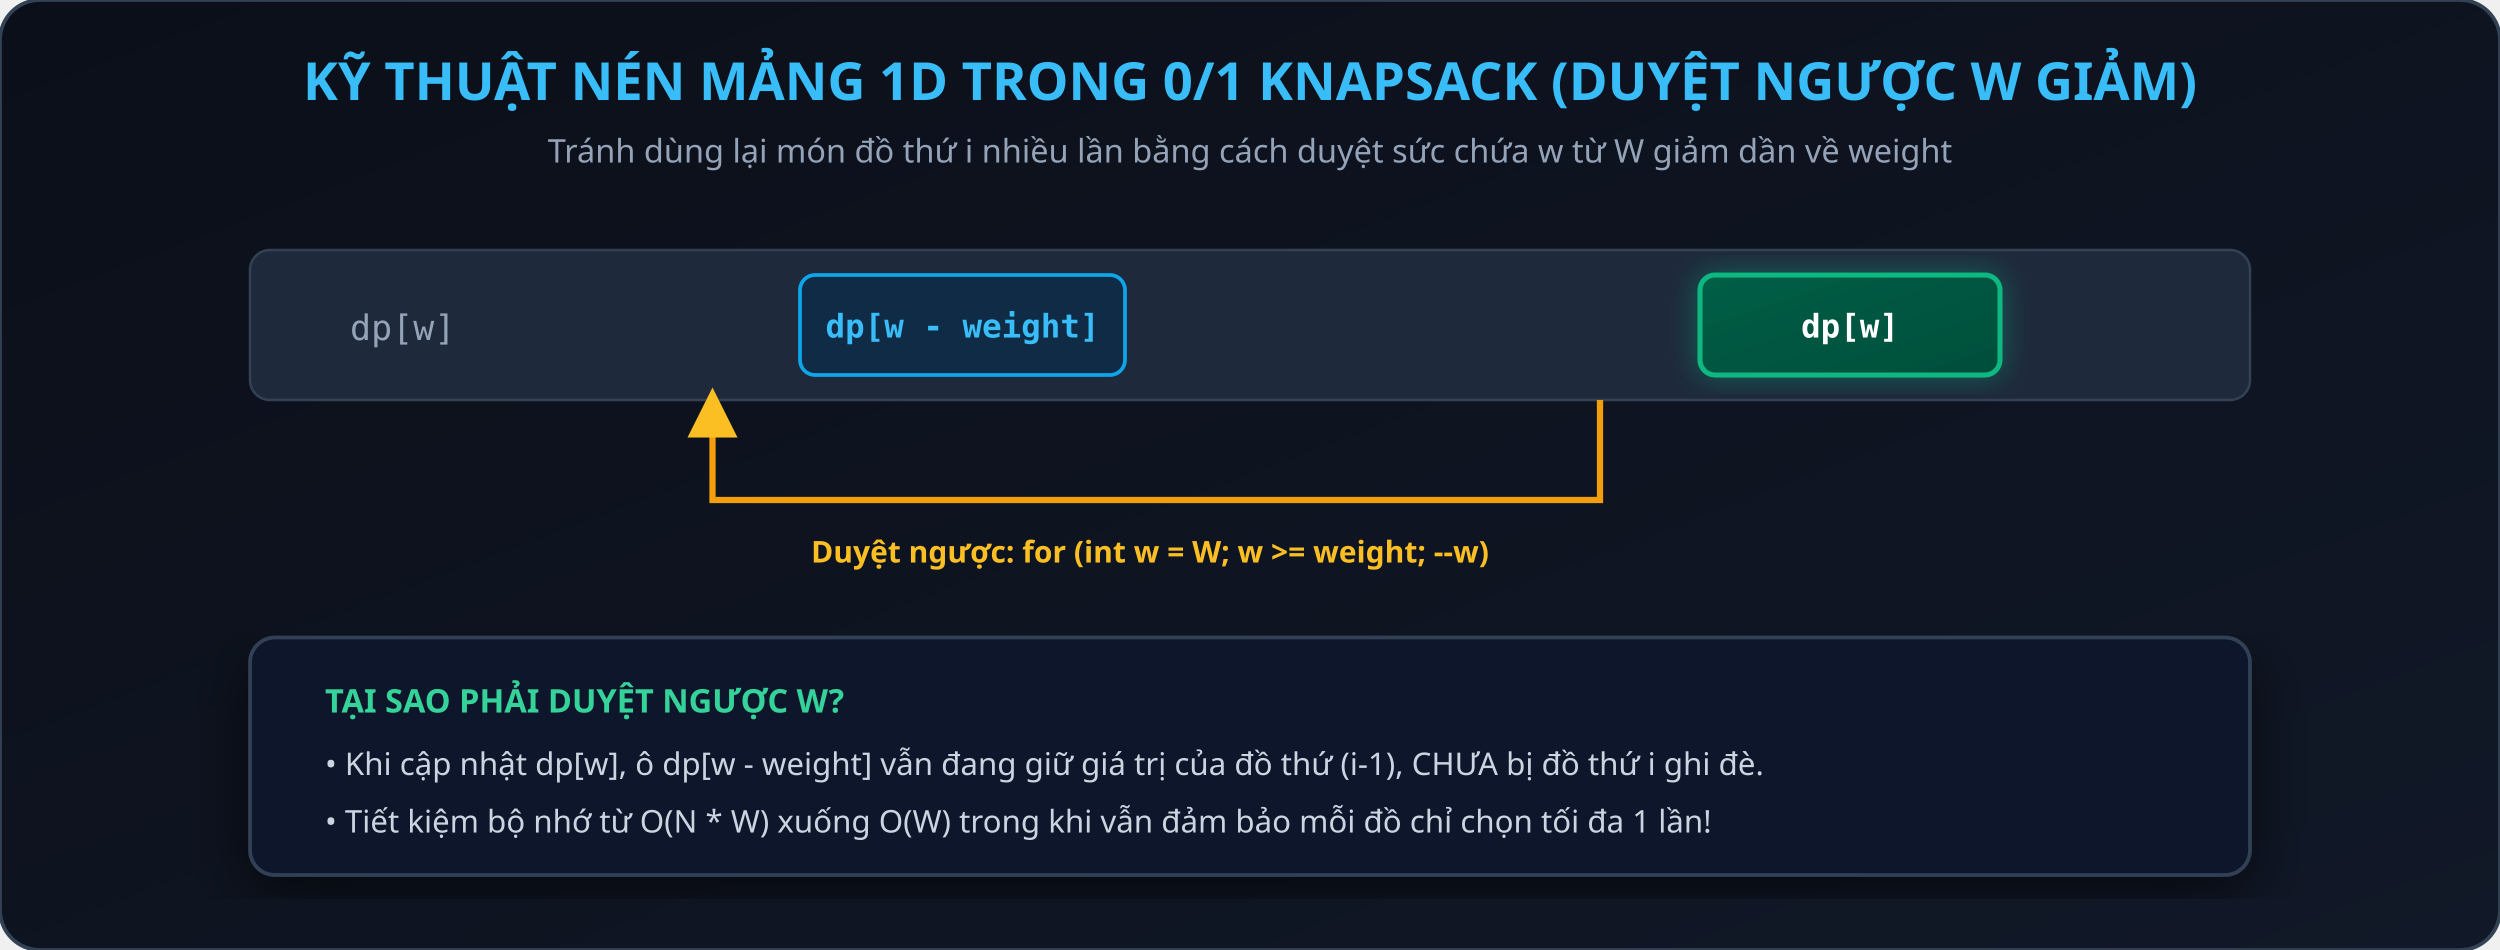
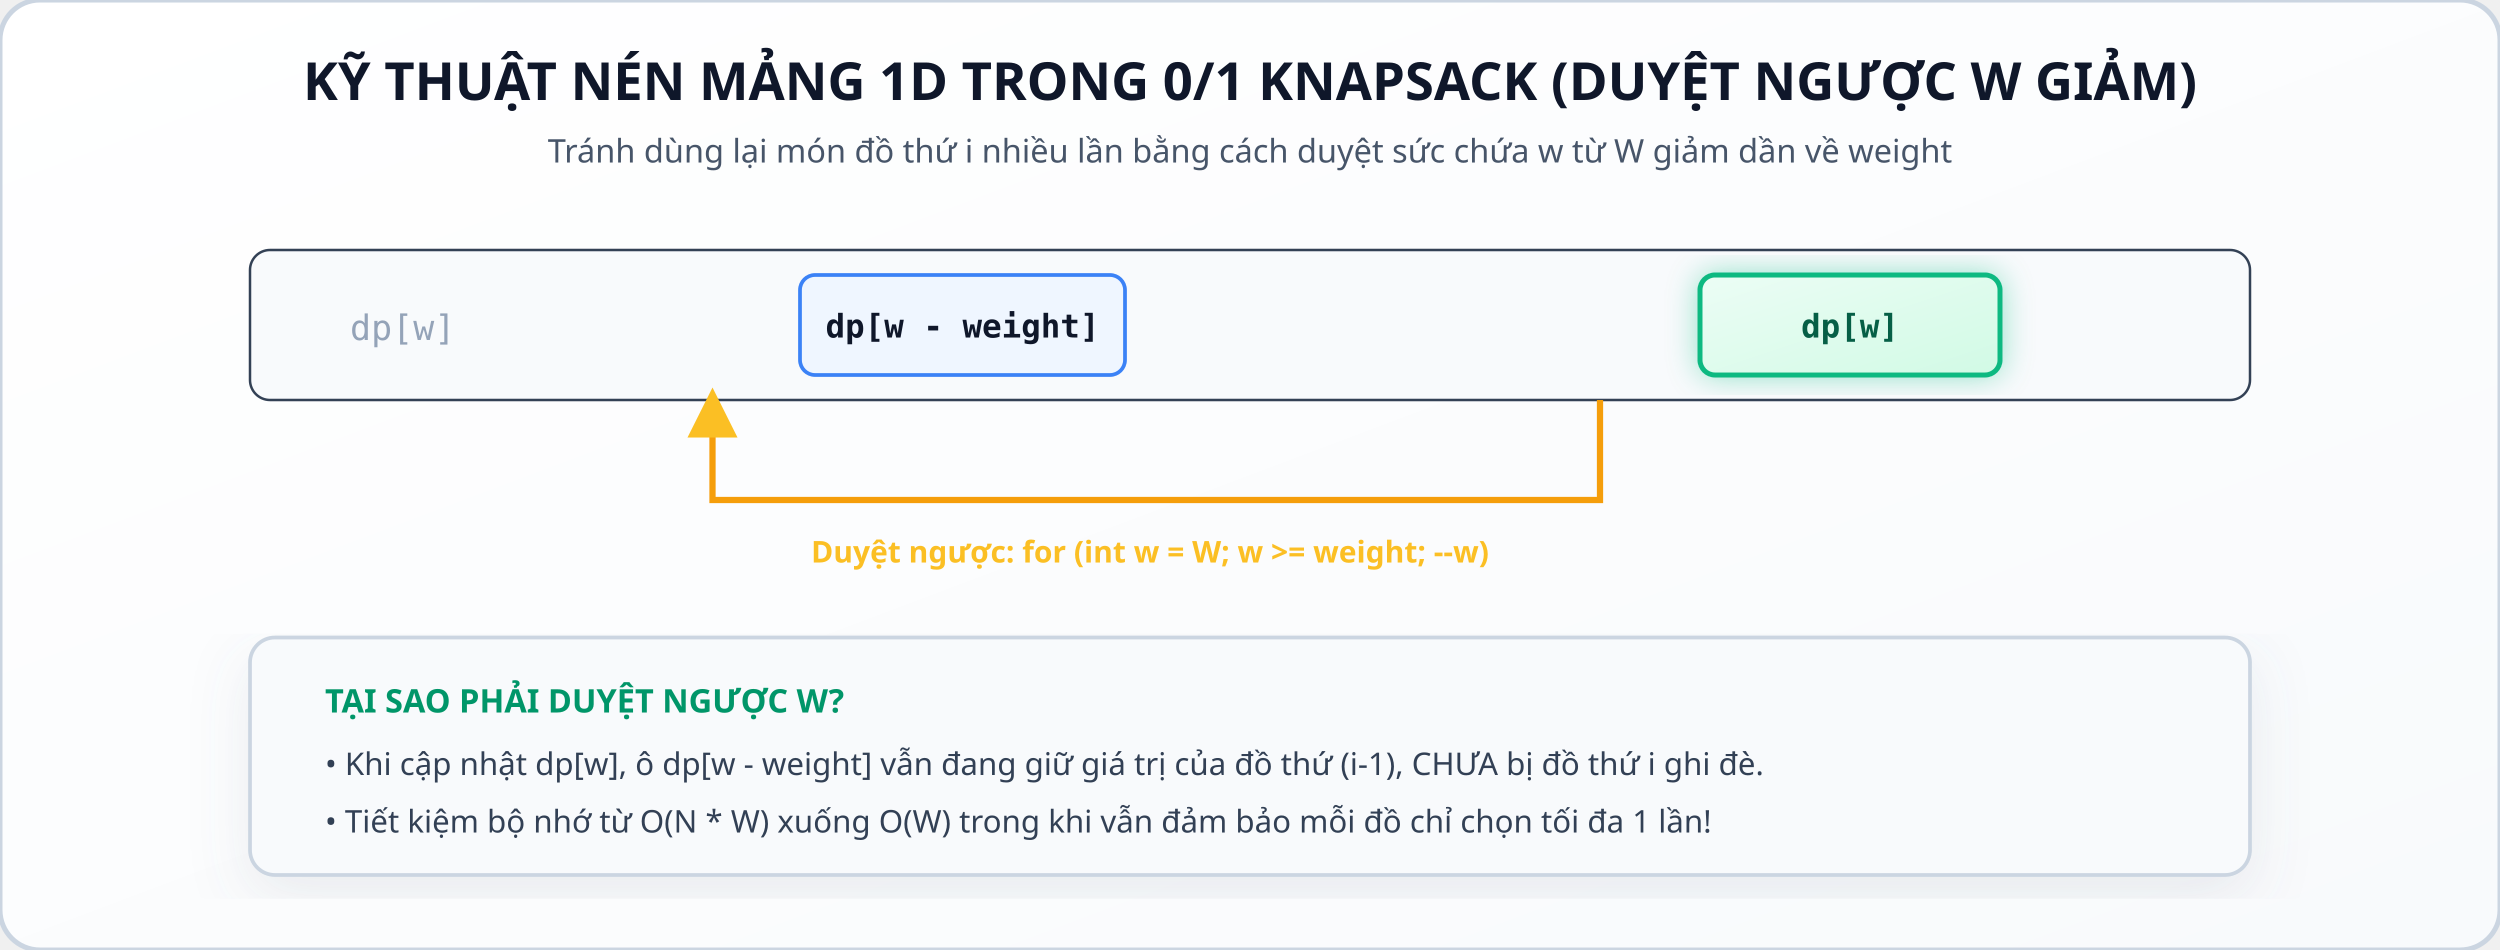
<svg xmlns="http://www.w3.org/2000/svg" viewBox="0 0 1000 380" width="100%" height="100%">
  <defs>
    <linearGradient id="bgGrad" x1="0%" y1="0%" x2="100%" y2="100%">
-       <stop offset="0%" stop-color="#0b0f19" />
-       <stop offset="100%" stop-color="#111827" />
+       <stop offset="0%" stop-color="#FFFFFF" />
+       <stop offset="100%" stop-color="#F8FAFC" />
    </linearGradient>
    <linearGradient id="blueCard" x1="0%" y1="0%" x2="100%" y2="100%">
-       <stop offset="0%" stop-color="#1e293b" />
-       <stop offset="100%" stop-color="#0f172a" />
+       <stop offset="0%" stop-color="#F0F9FF" />
+       <stop offset="100%" stop-color="#E0F2FE" />
    </linearGradient>
    <linearGradient id="cyanCard" x1="0%" y1="0%" x2="100%" y2="100%">
-       <stop offset="0%" stop-color="#0369a1" />
-       <stop offset="100%" stop-color="#0c4a6e" />
+       <stop offset="0%" stop-color="#EFF6FF" />
+       <stop offset="100%" stop-color="#DBEAFE" />
    </linearGradient>
    <linearGradient id="greenCard" x1="0%" y1="0%" x2="100%" y2="100%">
-       <stop offset="0%" stop-color="#065f46" />
-       <stop offset="100%" stop-color="#064e3b" />
+       <stop offset="0%" stop-color="#ECFDF5" />
+       <stop offset="100%" stop-color="#D1FAE5" />
    </linearGradient>
    <linearGradient id="purpleCard" x1="0%" y1="0%" x2="100%" y2="100%">
-       <stop offset="0%" stop-color="#581c87" />
-       <stop offset="100%" stop-color="#3b0764" />
+       <stop offset="0%" stop-color="#FAF5FF" />
+       <stop offset="100%" stop-color="#F3E8FF" />
    </linearGradient>
    <linearGradient id="amberCard" x1="0%" y1="0%" x2="100%" y2="100%">
-       <stop offset="0%" stop-color="#9a3412" />
-       <stop offset="100%" stop-color="#7c2d12" />
+       <stop offset="0%" stop-color="#FFFBEB" />
+       <stop offset="100%" stop-color="#FEF3C7" />
    </linearGradient>
    <linearGradient id="redCard" x1="0%" y1="0%" x2="100%" y2="100%">
-       <stop offset="0%" stop-color="#991b1b" />
-       <stop offset="100%" stop-color="#7f1d1d" />
+       <stop offset="0%" stop-color="#FEF2F2" />
+       <stop offset="100%" stop-color="#FEE2E2" />
    </linearGradient>
    <filter id="glowCyan" x="-20%" y="-20%" width="140%" height="140%">
      <feDropShadow dx="0" dy="0" stdDeviation="6" flood-color="#06b6d4" flood-opacity="0.4" />
    </filter>
    <filter id="glowGreen" x="-20%" y="-20%" width="140%" height="140%">
      <feDropShadow dx="0" dy="0" stdDeviation="6" flood-color="#10b981" flood-opacity="0.4" />
    </filter>
    <filter id="glowAmber" x="-20%" y="-20%" width="140%" height="140%">
      <feDropShadow dx="0" dy="0" stdDeviation="6" flood-color="#f59e0b" flood-opacity="0.4" />
    </filter>
    <filter id="glowPurple" x="-20%" y="-20%" width="140%" height="140%">
      <feDropShadow dx="0" dy="0" stdDeviation="6" flood-color="#a855f7" flood-opacity="0.4" />
    </filter>
    <filter id="cardShadow" x="-10%" y="-10%" width="120%" height="120%">
-       <feDropShadow dx="0" dy="8" stdDeviation="12" flood-color="#000000" flood-opacity="0.6" />
+       <feDropShadow dx="0" dy="8" stdDeviation="12" flood-color="#64748B" flood-opacity="0.12" />
    </filter>
    <marker id="arrowCyan" markerWidth="8" markerHeight="8" refX="6" refY="4" orient="auto">
      <path d="M 0 0 L 8 4 L 0 8 Z" fill="#38bdf8" />
    </marker>
    <marker id="arrowGreen" markerWidth="8" markerHeight="8" refX="6" refY="4" orient="auto">
-       <path d="M 0 0 L 8 4 L 0 8 Z" fill="#34d399" />
+       <path d="M 0 0 L 8 4 L 0 8 Z" fill="#059669" />
    </marker>
    <marker id="arrowAmber" markerWidth="8" markerHeight="8" refX="6" refY="4" orient="auto">
      <path d="M 0 0 L 8 4 L 0 8 Z" fill="#fbbf24" />
    </marker>
    <marker id="arrowPurple" markerWidth="8" markerHeight="8" refX="6" refY="4" orient="auto">
      <path d="M 0 0 L 8 4 L 0 8 Z" fill="#c084fc" />
    </marker>
  </defs>
-   <rect width="1000" height="380" fill="url(#bgGrad)" rx="16" />
-   <rect width="1000" height="380" fill="none" stroke="#334155" stroke-width="1.5" rx="16" />
-   <text x="500" y="40" fill="#38bdf8" font-family="system-ui, sans-serif" font-size="21" font-weight="bold" text-anchor="middle">KỸ THUẬT NÉN MẢNG 1D TRONG 0/1 KNAPSACK (DUYỆT NGƯỢC W GIẢM)</text>
-   <text x="500" y="65" fill="#94a3b8" font-family="system-ui, sans-serif" font-size="13" text-anchor="middle">Tránh dùng lại món đồ thứ i nhiều lần bằng cách duyệt sức chứa w từ W giảm dần về weight</text>
+   <rect width="1000" height="380" fill="url(#bgGrad)" stroke="#CBD5E1" stroke-width="2" rx="16" />
+   <text x="500" y="40" fill="#0F172A" font-family="system-ui, sans-serif" font-size="21" font-weight="bold" text-anchor="middle">KỸ THUẬT NÉN MẢNG 1D TRONG 0/1 KNAPSACK (DUYỆT NGƯỢC W GIẢM)</text>
+   <text x="500" y="65" fill="#475569" font-family="system-ui, sans-serif" font-size="13" text-anchor="middle">Tránh dùng lại món đồ thứ i nhiều lần bằng cách duyệt sức chứa w từ W giảm dần về weight</text>
  <g transform="translate(100, 100)">
-     <rect width="800" height="60" rx="8" fill="#1e293b" stroke="#334155" />
+     <rect width="800" height="60" rx="8" fill="#F8FAFC" stroke="#334155" />
    <text x="40" y="36" fill="#94a3b8" font-family="monospace" font-size="14">dp[w]</text>
-     <rect x="220" y="10" width="130" height="40" rx="6" fill="#0f2b46" stroke="#0ea5e9" stroke-width="1.5" />
-     <text x="285" y="35" fill="#38bdf8" font-family="monospace" font-size="13" font-weight="bold" text-anchor="middle">dp[w - weight]</text>
+     <rect x="220" y="10" width="130" height="40" rx="6" fill="#EFF6FF" stroke="#3B82F6" stroke-width="1.5" />
+     <text x="285" y="35" fill="#0F172A" font-family="monospace" font-size="13" font-weight="bold" text-anchor="middle">dp[w - weight]</text>
    <rect x="580" y="10" width="120" height="40" rx="6" fill="url(#greenCard)" stroke="#10b981" stroke-width="2" filter="url(#glowGreen)" />
-     <text x="640" y="35" fill="#ffffff" font-family="monospace" font-size="13" font-weight="bold" text-anchor="middle">dp[w]</text>
+     <text x="640" y="35" fill="#065F46" font-family="monospace" font-size="13" font-weight="bold" text-anchor="middle">dp[w]</text>
  </g>
  <path d="M 640 160 L 640 200 L 285 200 L 285 160" fill="none" stroke="#f59e0b" stroke-width="2.5" marker-end="url(#arrowAmber)" />
  <text x="460" y="225" fill="#fbbf24" font-family="system-ui, sans-serif" font-size="12" font-weight="bold" text-anchor="middle">Duyệt ngược: for (int w = W; w &gt;= weight; --w)</text>
  <g transform="translate(100, 255)" filter="url(#cardShadow)">
-     <rect width="800" height="95" rx="10" fill="#0f172a" stroke="#334155" stroke-width="1.5" />
-     <text x="30" y="30" fill="#34d399" font-family="system-ui, sans-serif" font-size="13" font-weight="bold">TẠI SAO PHẢI DUYỆT NGƯỢC W?</text>
-     <text x="30" y="55" fill="#cbd5e1" font-family="system-ui, sans-serif" font-size="12.5">• Khi cập nhật dp[w], ô dp[w - weight] vẫn đang giữ giá trị của đồ thứ (i-1), CHƯA bị đồ thứ i ghi đè.</text>
-     <text x="30" y="78" fill="#cbd5e1" font-family="system-ui, sans-serif" font-size="12.5">• Tiết kiệm bộ nhớ từ O(N * W) xuống O(W) trong khi vẫn đảm bảo mỗi đồ chỉ chọn tối đa 1 lần!</text>
+     <rect width="800" height="95" rx="10" fill="#F8FAFC" stroke="#CBD5E1" stroke-width="1.5" />
+     <text x="30" y="30" fill="#059669" font-family="system-ui, sans-serif" font-size="13" font-weight="bold">TẠI SAO PHẢI DUYỆT NGƯỢC W?</text>
+     <text x="30" y="55" fill="#334155" font-family="system-ui, sans-serif" font-size="12.5">• Khi cập nhật dp[w], ô dp[w - weight] vẫn đang giữ giá trị của đồ thứ (i-1), CHƯA bị đồ thứ i ghi đè.</text>
+     <text x="30" y="78" fill="#334155" font-family="system-ui, sans-serif" font-size="12.5">• Tiết kiệm bộ nhớ từ O(N * W) xuống O(W) trong khi vẫn đảm bảo mỗi đồ chỉ chọn tối đa 1 lần!</text>
  </g>
</svg>
